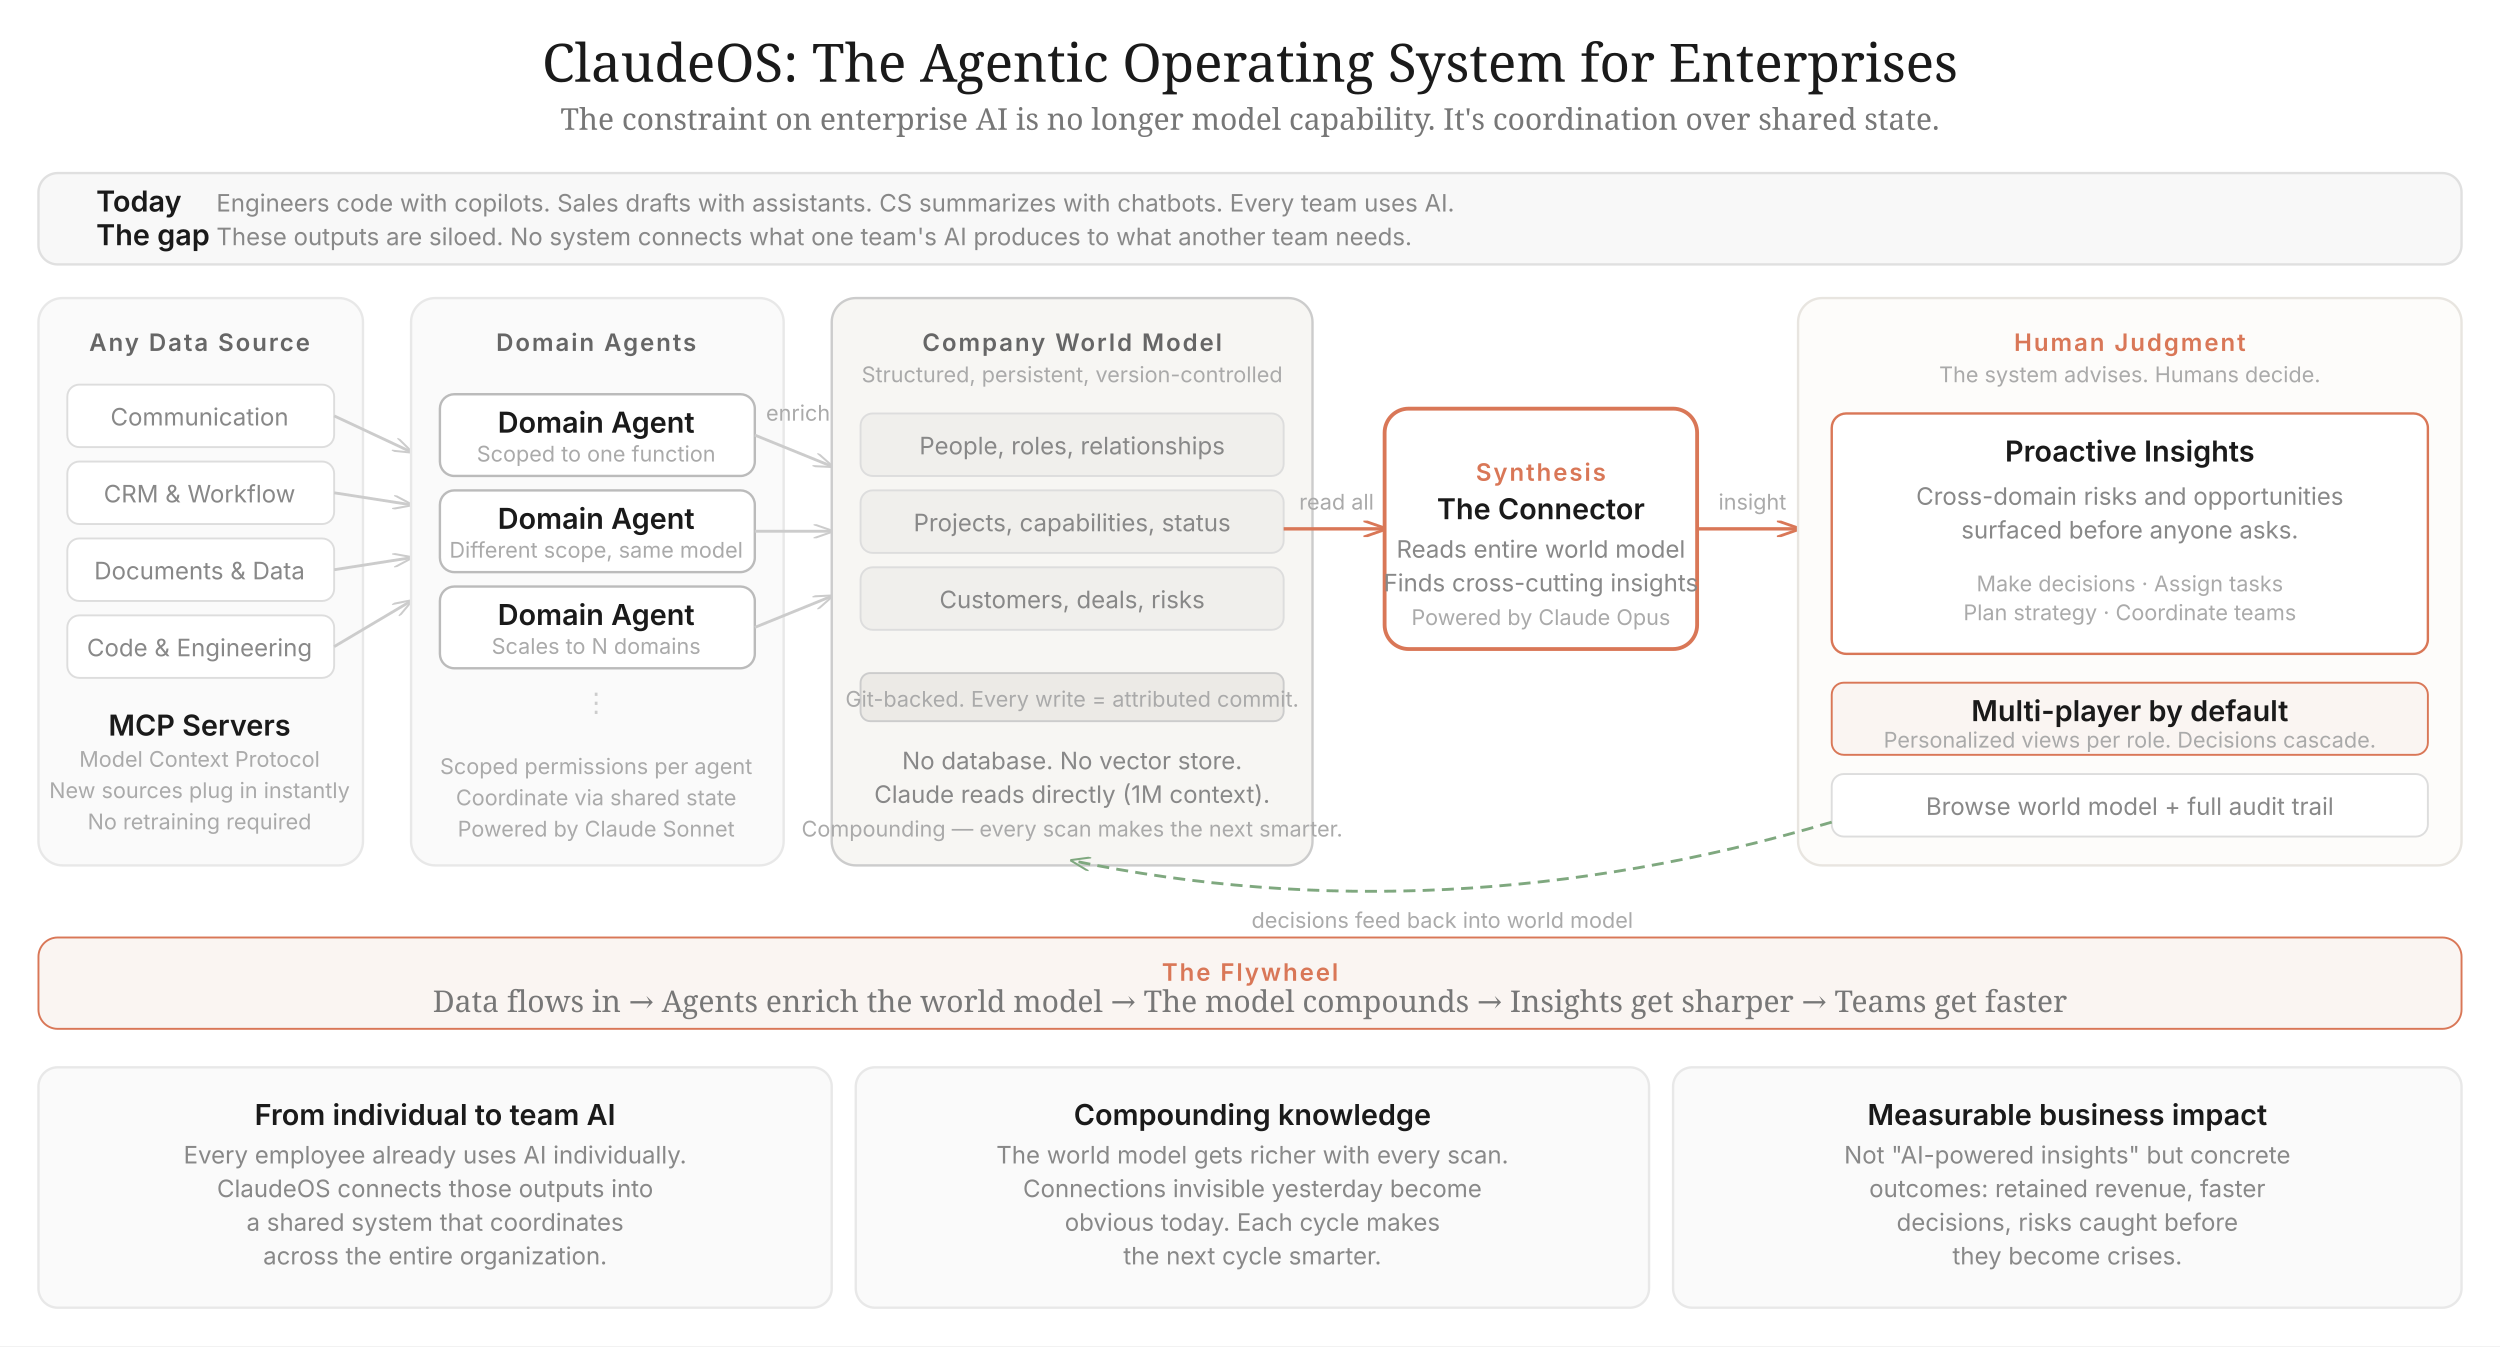
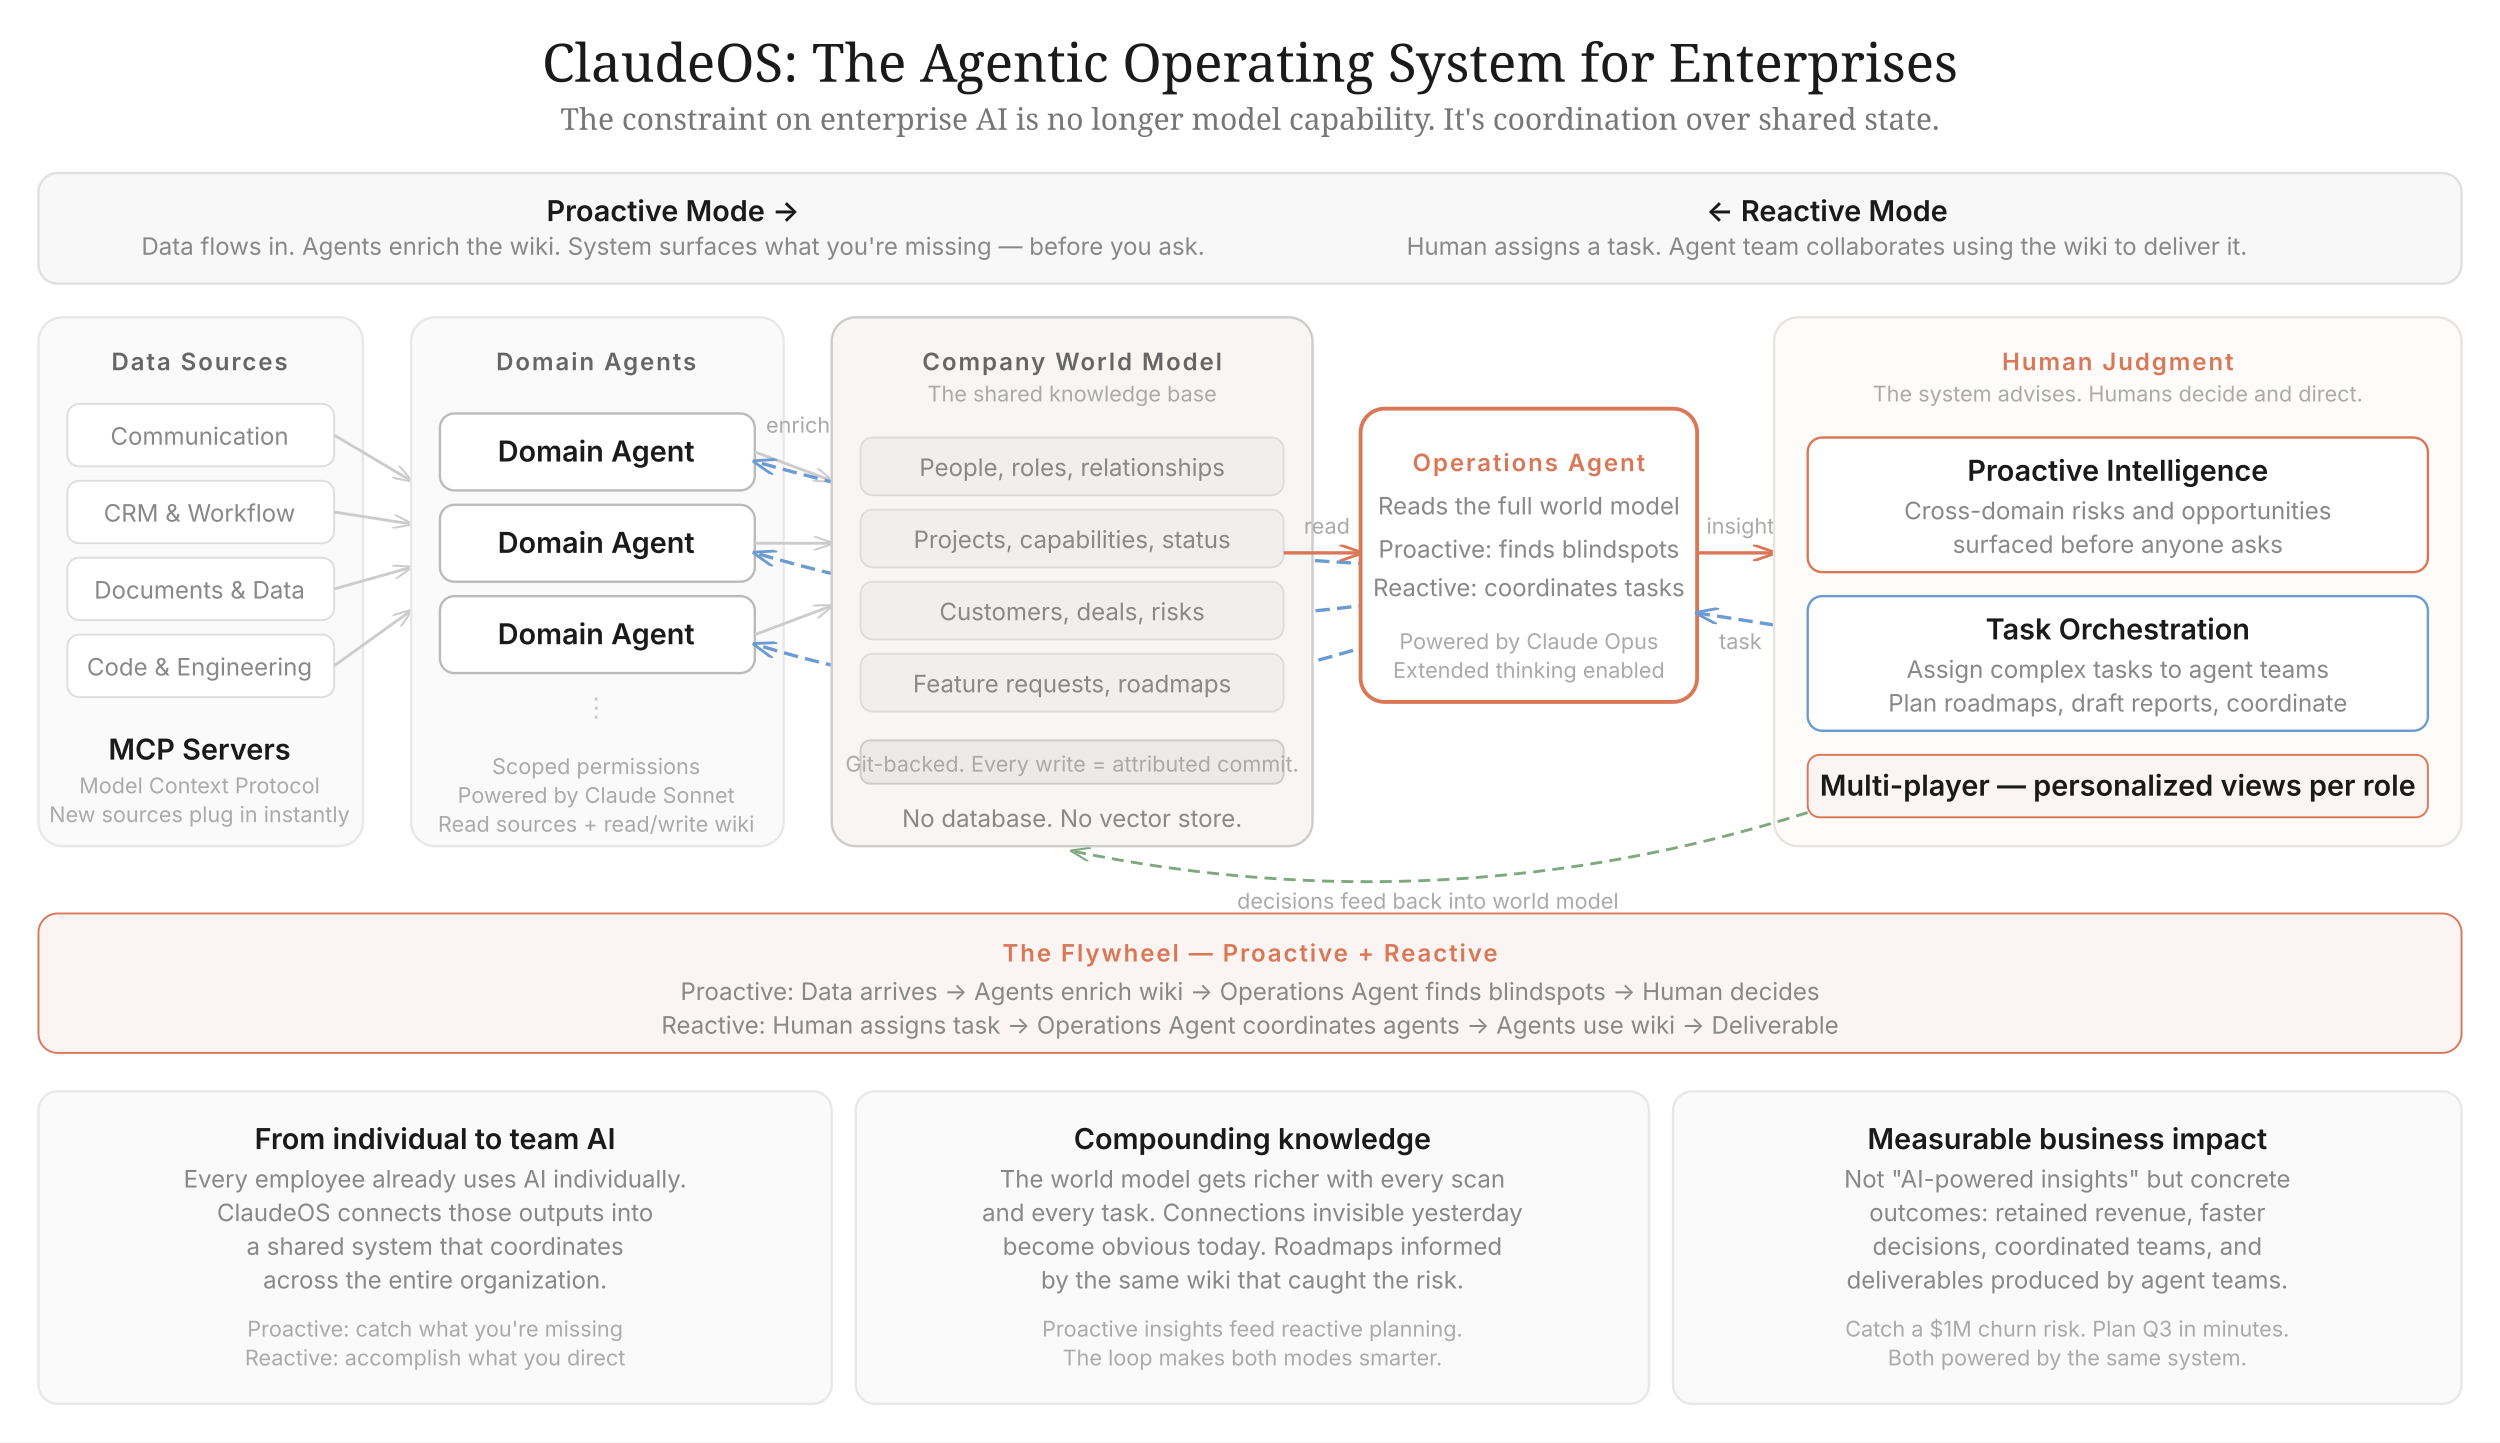
- <svg xmlns="http://www.w3.org/2000/svg" viewBox="0 0 1040 560" font-family="Inter, system-ui, sans-serif">
+ <svg xmlns="http://www.w3.org/2000/svg" viewBox="0 0 1040 600" font-family="Inter, system-ui, sans-serif">
  <defs>
    <style>
      .title { font-family: Georgia, serif; font-size: 22px; font-weight: 500; fill: #1a1a1a; }
      .subtitle { font-family: Georgia, serif; font-size: 12.5px; fill: #777; }
      .label { font-size: 10px; font-weight: 600; fill: #666; letter-spacing: 0.08em; text-transform: uppercase; }
      .label-accent { font-size: 10px; font-weight: 600; fill: #D97757; letter-spacing: 0.08em; text-transform: uppercase; }
      .node-title { font-size: 12px; font-weight: 600; fill: #1a1a1a; }
      .node-desc { font-size: 10px; fill: #888; }
      .node-detail { font-size: 9px; fill: #aaa; }
      .arrow { stroke: #ccc; stroke-width: 1.2; fill: none; marker-end: url(#ah); }
      .arrow-accent { stroke: #D97757; stroke-width: 1.4; fill: none; marker-end: url(#ah-a); }
      .arrow-green { stroke: #7FA87F; stroke-width: 1.2; fill: none; stroke-dasharray: 5 3; marker-end: url(#ah-g); }
+       .arrow-blue { stroke: #6B9BD2; stroke-width: 1.4; fill: none; stroke-dasharray: 6 3; marker-end: url(#ah-b); }
    </style>
    <marker id="ah" viewBox="0 0 10 7" refX="9" refY="3.5" markerWidth="7" markerHeight="5" orient="auto-start-reverse">
      <path d="M 0 0 L 10 3.5 L 0 7" fill="none" stroke="#ccc" stroke-width="1" />
    </marker>
    <marker id="ah-a" viewBox="0 0 10 7" refX="9" refY="3.5" markerWidth="7" markerHeight="5" orient="auto-start-reverse">
      <path d="M 0 0 L 10 3.5 L 0 7" fill="none" stroke="#D97757" stroke-width="1.2" />
    </marker>
    <marker id="ah-g" viewBox="0 0 10 7" refX="9" refY="3.5" markerWidth="7" markerHeight="5" orient="auto-start-reverse">
      <path d="M 0 0 L 10 3.5 L 0 7" fill="none" stroke="#7FA87F" stroke-width="1" />
    </marker>
+     <marker id="ah-b" viewBox="0 0 10 7" refX="9" refY="3.5" markerWidth="7" markerHeight="5" orient="auto-start-reverse">
+       <path d="M 0 0 L 10 3.5 L 0 7" fill="none" stroke="#6B9BD2" stroke-width="1.2" />
+     </marker>
  </defs>
-   <rect width="1040" height="560" fill="#fff" />
+   <rect width="1040" height="600" fill="#fff" />
  <text x="520" y="34" text-anchor="middle" class="title">ClaudeOS: The Agentic Operating System for Enterprises</text>
  <text x="520" y="54" text-anchor="middle" class="subtitle">The constraint on enterprise AI is no longer model capability. It's coordination over shared state.</text>
-   <rect x="16" y="72" width="1008" height="38" rx="8" fill="#f8f8f8" stroke="#e0e0e0" />
-   <text x="40" y="88" class="node-title" font-size="11" fill="#999">Today</text>
-   <text x="90" y="88" class="node-desc">Engineers code with copilots. Sales drafts with assistants. CS summarizes with chatbots. Every team uses AI.</text>
-   <text x="40" y="102" class="node-title" font-size="11" fill="#c97064">The gap</text>
-   <text x="90" y="102" class="node-desc" fill="#c97064">These outputs are siloed. No system connects what one team's AI produces to what another team needs.</text>
-   <rect x="16" y="124" width="135" height="236" rx="10" fill="#fafafa" stroke="#e8e8e8" />
-   <text x="83" y="146" text-anchor="middle" class="label">Any Data Source</text>
-   <rect x="28" y="160" width="111" height="26" rx="5" fill="#fff" stroke="#ddd" stroke-width="0.8" />
-   <text x="83" y="177" text-anchor="middle" class="node-desc">Communication</text>
-   <rect x="28" y="192" width="111" height="26" rx="5" fill="#fff" stroke="#ddd" stroke-width="0.8" />
-   <text x="83" y="209" text-anchor="middle" class="node-desc">CRM &amp; Workflow</text>
-   <rect x="28" y="224" width="111" height="26" rx="5" fill="#fff" stroke="#ddd" stroke-width="0.8" />
-   <text x="83" y="241" text-anchor="middle" class="node-desc">Documents &amp; Data</text>
-   <rect x="28" y="256" width="111" height="26" rx="5" fill="#fff" stroke="#ddd" stroke-width="0.8" />
-   <text x="83" y="273" text-anchor="middle" class="node-desc">Code &amp; Engineering</text>
-   <text x="83" y="306" text-anchor="middle" class="node-title" font-size="10.5" fill="#D97757">MCP Servers</text>
-   <text x="83" y="319" text-anchor="middle" class="node-detail">Model Context Protocol</text>
-   <text x="83" y="332" text-anchor="middle" class="node-detail">New sources plug in instantly</text>
-   <text x="83" y="345" text-anchor="middle" class="node-detail">No retraining required</text>
-   <line x1="139" y1="173" x2="171" y2="188" class="arrow" />
-   <line x1="139" y1="205" x2="171" y2="210" class="arrow" />
-   <line x1="139" y1="237" x2="171" y2="232" class="arrow" />
-   <line x1="139" y1="269" x2="171" y2="250" class="arrow" />
-   <rect x="171" y="124" width="155" height="236" rx="10" fill="#fafafa" stroke="#e8e8e8" />
-   <text x="248" y="146" text-anchor="middle" class="label">Domain Agents</text>
-   <rect x="183" y="164" width="131" height="34" rx="6" fill="#fff" stroke="#bbb" />
-   <text x="248" y="180" text-anchor="middle" class="node-title" font-size="11">Domain Agent</text>
-   <text x="248" y="192" text-anchor="middle" class="node-detail">Scoped to one function</text>
-   <rect x="183" y="204" width="131" height="34" rx="6" fill="#fff" stroke="#bbb" />
-   <text x="248" y="220" text-anchor="middle" class="node-title" font-size="11">Domain Agent</text>
-   <text x="248" y="232" text-anchor="middle" class="node-detail">Different scope, same model</text>
-   <rect x="183" y="244" width="131" height="34" rx="6" fill="#fff" stroke="#bbb" />
-   <text x="248" y="260" text-anchor="middle" class="node-title" font-size="11">Domain Agent</text>
-   <text x="248" y="272" text-anchor="middle" class="node-detail">Scales to N domains</text>
-   <text x="248" y="296" text-anchor="middle" fill="#ccc" font-size="11">⋮</text>
-   <text x="248" y="322" text-anchor="middle" class="node-detail">Scoped permissions per agent</text>
-   <text x="248" y="335" text-anchor="middle" class="node-detail">Coordinate via shared state</text>
-   <text x="248" y="348" text-anchor="middle" class="node-detail">Powered by Claude Sonnet</text>
-   <line x1="314" y1="181" x2="346" y2="194" class="arrow" />
-   <line x1="314" y1="221" x2="346" y2="221" class="arrow" />
-   <line x1="314" y1="261" x2="346" y2="248" class="arrow" />
-   <text x="332" y="175" text-anchor="middle" class="node-detail">enrich</text>
-   <rect x="346" y="124" width="200" height="236" rx="10" fill="#f7f6f3" stroke="#ccc" />
-   <text x="446" y="146" text-anchor="middle" class="label">Company World Model</text>
-   <text x="446" y="159" text-anchor="middle" class="node-detail">Structured, persistent, version-controlled</text>
-   <rect x="358" y="172" width="176" height="26" rx="5" fill="#f0efec" stroke="#ddd" stroke-width="0.8" />
-   <text x="446" y="189" text-anchor="middle" class="node-desc">People, roles, relationships</text>
-   <rect x="358" y="204" width="176" height="26" rx="5" fill="#f0efec" stroke="#ddd" stroke-width="0.8" />
-   <text x="446" y="221" text-anchor="middle" class="node-desc">Projects, capabilities, status</text>
-   <rect x="358" y="236" width="176" height="26" rx="5" fill="#f0efec" stroke="#ddd" stroke-width="0.8" />
-   <text x="446" y="253" text-anchor="middle" class="node-desc">Customers, deals, risks</text>
-   <rect x="358" y="280" width="176" height="20" rx="4" fill="#eceae6" stroke="#ccc" stroke-width="0.8" />
-   <text x="446" y="294" text-anchor="middle" class="node-detail">Git-backed. Every write = attributed commit.</text>
-   <text x="446" y="320" text-anchor="middle" class="node-desc">No database. No vector store.</text>
-   <text x="446" y="334" text-anchor="middle" class="node-desc">Claude reads directly (1M context).</text>
-   <text x="446" y="348" text-anchor="middle" class="node-detail">Compounding — every scan makes the next smarter.</text>
-   <line x1="534" y1="220" x2="576" y2="220" class="arrow-accent" />
-   <text x="556" y="212" text-anchor="middle" class="node-detail" fill="#D97757">read all</text>
-   <rect x="576" y="170" width="130" height="100" rx="10" fill="#fff" stroke="#D97757" stroke-width="1.6" />
-   <text x="641" y="200" text-anchor="middle" class="label-accent">Synthesis</text>
-   <text x="641" y="216" text-anchor="middle" class="node-title" font-size="11" fill="#D97757">The Connector</text>
-   <text x="641" y="232" text-anchor="middle" class="node-desc">Reads entire world model</text>
-   <text x="641" y="246" text-anchor="middle" class="node-desc">Finds cross-cutting insights</text>
-   <text x="641" y="260" text-anchor="middle" class="node-detail">Powered by Claude Opus</text>
-   <line x1="706" y1="220" x2="748" y2="220" class="arrow-accent" />
-   <text x="729" y="212" text-anchor="middle" class="node-detail" fill="#D97757">insight</text>
-   <rect x="748" y="124" width="276" height="236" rx="10" fill="#fdfcfa" stroke="#e8e5e0" />
-   <text x="886" y="146" text-anchor="middle" class="label-accent">Human Judgment</text>
-   <text x="886" y="159" text-anchor="middle" class="node-detail">The system advises. Humans decide.</text>
-   <rect x="762" y="172" width="248" height="100" rx="6" fill="#fff" stroke="#D97757" stroke-width="1" />
-   <text x="886" y="192" text-anchor="middle" class="node-title" font-size="11">Proactive Insights</text>
-   <text x="886" y="210" text-anchor="middle" class="node-desc">Cross-domain risks and opportunities</text>
-   <text x="886" y="224" text-anchor="middle" class="node-desc">surfaced before anyone asks.</text>
-   <text x="886" y="246" text-anchor="middle" class="node-detail">Make decisions · Assign tasks</text>
-   <text x="886" y="258" text-anchor="middle" class="node-detail">Plan strategy · Coordinate teams</text>
-   <rect x="762" y="284" width="248" height="30" rx="5" fill="#faf5f2" stroke="#D97757" stroke-width="0.8" />
-   <text x="886" y="300" text-anchor="middle" class="node-title" font-size="10.5" fill="#D97757">Multi-player by default</text>
-   <text x="886" y="311" text-anchor="middle" class="node-detail">Personalized views per role. Decisions cascade.</text>
-   <rect x="762" y="322" width="248" height="26" rx="5" fill="#fff" stroke="#ddd" stroke-width="0.8" />
-   <text x="886" y="339" text-anchor="middle" class="node-desc">Browse world model + full audit trail</text>
-   <path d="M 762 342 Q 600 390, 446 358" class="arrow-green" />
-   <text x="600" y="386" text-anchor="middle" class="node-detail" fill="#7FA87F">decisions feed back into world model</text>
-   <rect x="16" y="390" width="1008" height="38" rx="8" fill="#faf5f2" stroke="#D97757" stroke-width="0.8" />
-   <text x="520" y="408" text-anchor="middle" class="label-accent">The Flywheel</text>
-   <text x="520" y="421" text-anchor="middle" class="subtitle" style="font-style: normal;">Data flows in → Agents enrich the world model → The model compounds → Insights get sharper → Teams get faster</text>
-   <rect x="16" y="444" width="330" height="100" rx="8" fill="#fafafa" stroke="#e8e8e8" />
-   <text x="181" y="468" text-anchor="middle" class="node-title" font-size="11">From individual to team AI</text>
-   <text x="181" y="484" text-anchor="middle" class="node-desc">Every employee already uses AI individually.</text>
-   <text x="181" y="498" text-anchor="middle" class="node-desc">ClaudeOS connects those outputs into</text>
-   <text x="181" y="512" text-anchor="middle" class="node-desc">a shared system that coordinates</text>
-   <text x="181" y="526" text-anchor="middle" class="node-desc">across the entire organization.</text>
-   <rect x="356" y="444" width="330" height="100" rx="8" fill="#fafafa" stroke="#e8e8e8" />
-   <text x="521" y="468" text-anchor="middle" class="node-title" font-size="11">Compounding knowledge</text>
-   <text x="521" y="484" text-anchor="middle" class="node-desc">The world model gets richer with every scan.</text>
-   <text x="521" y="498" text-anchor="middle" class="node-desc">Connections invisible yesterday become</text>
-   <text x="521" y="512" text-anchor="middle" class="node-desc">obvious today. Each cycle makes</text>
-   <text x="521" y="526" text-anchor="middle" class="node-desc">the next cycle smarter.</text>
-   <rect x="696" y="444" width="328" height="100" rx="8" fill="#fafafa" stroke="#e8e8e8" />
-   <text x="860" y="468" text-anchor="middle" class="node-title" font-size="11">Measurable business impact</text>
-   <text x="860" y="484" text-anchor="middle" class="node-desc">Not "AI-powered insights" but concrete</text>
-   <text x="860" y="498" text-anchor="middle" class="node-desc">outcomes: retained revenue, faster</text>
-   <text x="860" y="512" text-anchor="middle" class="node-desc">decisions, risks caught before</text>
-   <text x="860" y="526" text-anchor="middle" class="node-desc">they become crises.</text>
+   <rect x="16" y="72" width="1008" height="46" rx="8" fill="#f8f8f8" stroke="#e0e0e0" />
+   <text x="280" y="92" text-anchor="middle" class="node-title" font-size="11" fill="#D97757">Proactive Mode →</text>
+   <text x="280" y="106" text-anchor="middle" class="node-desc">Data flows in. Agents enrich the wiki. System surfaces what you're missing — before you ask.</text>
+   <text x="760" y="92" text-anchor="middle" class="node-title" font-size="11" fill="#6B9BD2">← Reactive Mode</text>
+   <text x="760" y="106" text-anchor="middle" class="node-desc">Human assigns a task. Agent team collaborates using the wiki to deliver it.</text>
+   <rect x="16" y="132" width="135" height="220" rx="10" fill="#fafafa" stroke="#e8e8e8" />
+   <text x="83" y="154" text-anchor="middle" class="label">Data Sources</text>
+   <rect x="28" y="168" width="111" height="26" rx="5" fill="#fff" stroke="#ddd" stroke-width="0.8" />
+   <text x="83" y="185" text-anchor="middle" class="node-desc">Communication</text>
+   <rect x="28" y="200" width="111" height="26" rx="5" fill="#fff" stroke="#ddd" stroke-width="0.8" />
+   <text x="83" y="217" text-anchor="middle" class="node-desc">CRM &amp; Workflow</text>
+   <rect x="28" y="232" width="111" height="26" rx="5" fill="#fff" stroke="#ddd" stroke-width="0.8" />
+   <text x="83" y="249" text-anchor="middle" class="node-desc">Documents &amp; Data</text>
+   <rect x="28" y="264" width="111" height="26" rx="5" fill="#fff" stroke="#ddd" stroke-width="0.8" />
+   <text x="83" y="281" text-anchor="middle" class="node-desc">Code &amp; Engineering</text>
+   <text x="83" y="316" text-anchor="middle" class="node-title" font-size="10.5" fill="#D97757">MCP Servers</text>
+   <text x="83" y="330" text-anchor="middle" class="node-detail">Model Context Protocol</text>
+   <text x="83" y="342" text-anchor="middle" class="node-detail">New sources plug in instantly</text>
+   <line x1="139" y1="181" x2="171" y2="200" class="arrow" />
+   <line x1="139" y1="213" x2="171" y2="218" class="arrow" />
+   <line x1="139" y1="245" x2="171" y2="236" class="arrow" />
+   <line x1="139" y1="277" x2="171" y2="254" class="arrow" />
+   <rect x="171" y="132" width="155" height="220" rx="10" fill="#fafafa" stroke="#e8e8e8" />
+   <text x="248" y="154" text-anchor="middle" class="label">Domain Agents</text>
+   <rect x="183" y="172" width="131" height="32" rx="6" fill="#fff" stroke="#bbb" />
+   <text x="248" y="192" text-anchor="middle" class="node-title" font-size="11">Domain Agent</text>
+   <rect x="183" y="210" width="131" height="32" rx="6" fill="#fff" stroke="#bbb" />
+   <text x="248" y="230" text-anchor="middle" class="node-title" font-size="11">Domain Agent</text>
+   <rect x="183" y="248" width="131" height="32" rx="6" fill="#fff" stroke="#bbb" />
+   <text x="248" y="268" text-anchor="middle" class="node-title" font-size="11">Domain Agent</text>
+   <text x="248" y="298" text-anchor="middle" fill="#ccc" font-size="11">⋮</text>
+   <text x="248" y="322" text-anchor="middle" class="node-detail">Scoped permissions</text>
+   <text x="248" y="334" text-anchor="middle" class="node-detail">Powered by Claude Sonnet</text>
+   <text x="248" y="346" text-anchor="middle" class="node-detail">Read sources + read/write wiki</text>
+   <line x1="314" y1="188" x2="346" y2="200" class="arrow" />
+   <line x1="314" y1="226" x2="346" y2="226" class="arrow" />
+   <line x1="314" y1="264" x2="346" y2="252" class="arrow" />
+   <text x="332" y="180" text-anchor="middle" class="node-detail">enrich</text>
+   <path d="M 580 265 Q 450 310, 314 268" class="arrow-blue" />
+   <path d="M 580 250 Q 450 270, 314 230" class="arrow-blue" />
+   <path d="M 580 235 Q 450 230, 314 192" class="arrow-blue" />
+   <text x="440" y="305" text-anchor="middle" class="node-detail" fill="#6B9BD2">assign tasks</text>
+   <rect x="346" y="132" width="200" height="220" rx="10" fill="#f7f6f3" stroke="#ccc" />
+   <text x="446" y="154" text-anchor="middle" class="label">Company World Model</text>
+   <text x="446" y="167" text-anchor="middle" class="node-detail">The shared knowledge base</text>
+   <rect x="358" y="182" width="176" height="24" rx="5" fill="#f0efec" stroke="#ddd" stroke-width="0.8" />
+   <text x="446" y="198" text-anchor="middle" class="node-desc">People, roles, relationships</text>
+   <rect x="358" y="212" width="176" height="24" rx="5" fill="#f0efec" stroke="#ddd" stroke-width="0.8" />
+   <text x="446" y="228" text-anchor="middle" class="node-desc">Projects, capabilities, status</text>
+   <rect x="358" y="242" width="176" height="24" rx="5" fill="#f0efec" stroke="#ddd" stroke-width="0.8" />
+   <text x="446" y="258" text-anchor="middle" class="node-desc">Customers, deals, risks</text>
+   <rect x="358" y="272" width="176" height="24" rx="5" fill="#f0efec" stroke="#ddd" stroke-width="0.8" />
+   <text x="446" y="288" text-anchor="middle" class="node-desc">Feature requests, roadmaps</text>
+   <rect x="358" y="308" width="176" height="18" rx="4" fill="#eceae6" stroke="#ccc" stroke-width="0.8" />
+   <text x="446" y="321" text-anchor="middle" class="node-detail">Git-backed. Every write = attributed commit.</text>
+   <text x="446" y="344" text-anchor="middle" class="node-desc">No database. No vector store.</text>
+   <line x1="534" y1="230" x2="566" y2="230" class="arrow-accent" />
+   <text x="552" y="222" text-anchor="middle" class="node-detail" fill="#D97757">read</text>
+   <rect x="566" y="170" width="140" height="122" rx="10" fill="#fff" stroke="#D97757" stroke-width="1.6" />
+   <text x="636" y="196" text-anchor="middle" class="label-accent">Operations Agent</text>
+   <text x="636" y="214" text-anchor="middle" class="node-desc">Reads the full world model</text>
+   <text x="636" y="232" text-anchor="middle" class="node-desc" fill="#D97757">Proactive: finds blindspots</text>
+   <text x="636" y="248" text-anchor="middle" class="node-desc" fill="#6B9BD2">Reactive: coordinates tasks</text>
+   <text x="636" y="270" text-anchor="middle" class="node-detail">Powered by Claude Opus</text>
+   <text x="636" y="282" text-anchor="middle" class="node-detail">Extended thinking enabled</text>
+   <line x1="706" y1="230" x2="738" y2="230" class="arrow-accent" />
+   <text x="724" y="222" text-anchor="middle" class="node-detail" fill="#D97757">insight</text>
+   <path d="M 738 260 L 706 255" class="arrow-blue" />
+   <text x="724" y="270" text-anchor="middle" class="node-detail" fill="#6B9BD2">task</text>
+   <rect x="738" y="132" width="286" height="220" rx="10" fill="#fdfcfa" stroke="#e8e5e0" />
+   <text x="881" y="154" text-anchor="middle" class="label-accent">Human Judgment</text>
+   <text x="881" y="167" text-anchor="middle" class="node-detail">The system advises. Humans decide and direct.</text>
+   <rect x="752" y="182" width="258" height="56" rx="6" fill="#fff" stroke="#D97757" stroke-width="1" />
+   <text x="881" y="200" text-anchor="middle" class="node-title" font-size="11" fill="#D97757">Proactive Intelligence</text>
+   <text x="881" y="216" text-anchor="middle" class="node-desc">Cross-domain risks and opportunities</text>
+   <text x="881" y="230" text-anchor="middle" class="node-desc">surfaced before anyone asks</text>
+   <rect x="752" y="248" width="258" height="56" rx="6" fill="#fff" stroke="#6B9BD2" stroke-width="1" />
+   <text x="881" y="266" text-anchor="middle" class="node-title" font-size="11" fill="#6B9BD2">Task Orchestration</text>
+   <text x="881" y="282" text-anchor="middle" class="node-desc">Assign complex tasks to agent teams</text>
+   <text x="881" y="296" text-anchor="middle" class="node-desc">Plan roadmaps, draft reports, coordinate</text>
+   <rect x="752" y="314" width="258" height="26" rx="5" fill="#faf5f2" stroke="#D97757" stroke-width="0.8" />
+   <text x="881" y="331" text-anchor="middle" class="node-title" font-size="10.5" fill="#D97757">Multi-player — personalized views per role</text>
+   <path d="M 752 338 Q 600 386, 446 354" class="arrow-green" />
+   <text x="594" y="378" text-anchor="middle" class="node-detail" fill="#7FA87F">decisions feed back into world model</text>
+   <rect x="16" y="380" width="1008" height="58" rx="8" fill="#faf5f2" stroke="#D97757" stroke-width="0.8" />
+   <text x="520" y="400" text-anchor="middle" class="label-accent">The Flywheel — Proactive + Reactive</text>
+   <text x="520" y="416" text-anchor="middle" class="node-desc" fill="#D97757">Proactive: Data arrives → Agents enrich wiki → Operations Agent finds blindspots → Human decides</text>
+   <text x="520" y="430" text-anchor="middle" class="node-desc" fill="#6B9BD2">Reactive: Human assigns task → Operations Agent coordinates agents → Agents use wiki → Deliverable</text>
+   <rect x="16" y="454" width="330" height="130" rx="8" fill="#fafafa" stroke="#e8e8e8" />
+   <text x="181" y="478" text-anchor="middle" class="node-title" font-size="11">From individual to team AI</text>
+   <text x="181" y="494" text-anchor="middle" class="node-desc">Every employee already uses AI individually.</text>
+   <text x="181" y="508" text-anchor="middle" class="node-desc">ClaudeOS connects those outputs into</text>
+   <text x="181" y="522" text-anchor="middle" class="node-desc">a shared system that coordinates</text>
+   <text x="181" y="536" text-anchor="middle" class="node-desc">across the entire organization.</text>
+   <text x="181" y="556" text-anchor="middle" class="node-detail">Proactive: catch what you're missing</text>
+   <text x="181" y="568" text-anchor="middle" class="node-detail">Reactive: accomplish what you direct</text>
+   <rect x="356" y="454" width="330" height="130" rx="8" fill="#fafafa" stroke="#e8e8e8" />
+   <text x="521" y="478" text-anchor="middle" class="node-title" font-size="11">Compounding knowledge</text>
+   <text x="521" y="494" text-anchor="middle" class="node-desc">The world model gets richer with every scan</text>
+   <text x="521" y="508" text-anchor="middle" class="node-desc">and every task. Connections invisible yesterday</text>
+   <text x="521" y="522" text-anchor="middle" class="node-desc">become obvious today. Roadmaps informed</text>
+   <text x="521" y="536" text-anchor="middle" class="node-desc">by the same wiki that caught the risk.</text>
+   <text x="521" y="556" text-anchor="middle" class="node-detail">Proactive insights feed reactive planning.</text>
+   <text x="521" y="568" text-anchor="middle" class="node-detail">The loop makes both modes smarter.</text>
+   <rect x="696" y="454" width="328" height="130" rx="8" fill="#fafafa" stroke="#e8e8e8" />
+   <text x="860" y="478" text-anchor="middle" class="node-title" font-size="11">Measurable business impact</text>
+   <text x="860" y="494" text-anchor="middle" class="node-desc">Not "AI-powered insights" but concrete</text>
+   <text x="860" y="508" text-anchor="middle" class="node-desc">outcomes: retained revenue, faster</text>
+   <text x="860" y="522" text-anchor="middle" class="node-desc">decisions, coordinated teams, and</text>
+   <text x="860" y="536" text-anchor="middle" class="node-desc">deliverables produced by agent teams.</text>
+   <text x="860" y="556" text-anchor="middle" class="node-detail">Catch a $1M churn risk. Plan Q3 in minutes.</text>
+   <text x="860" y="568" text-anchor="middle" class="node-detail">Both powered by the same system.</text>
</svg>
